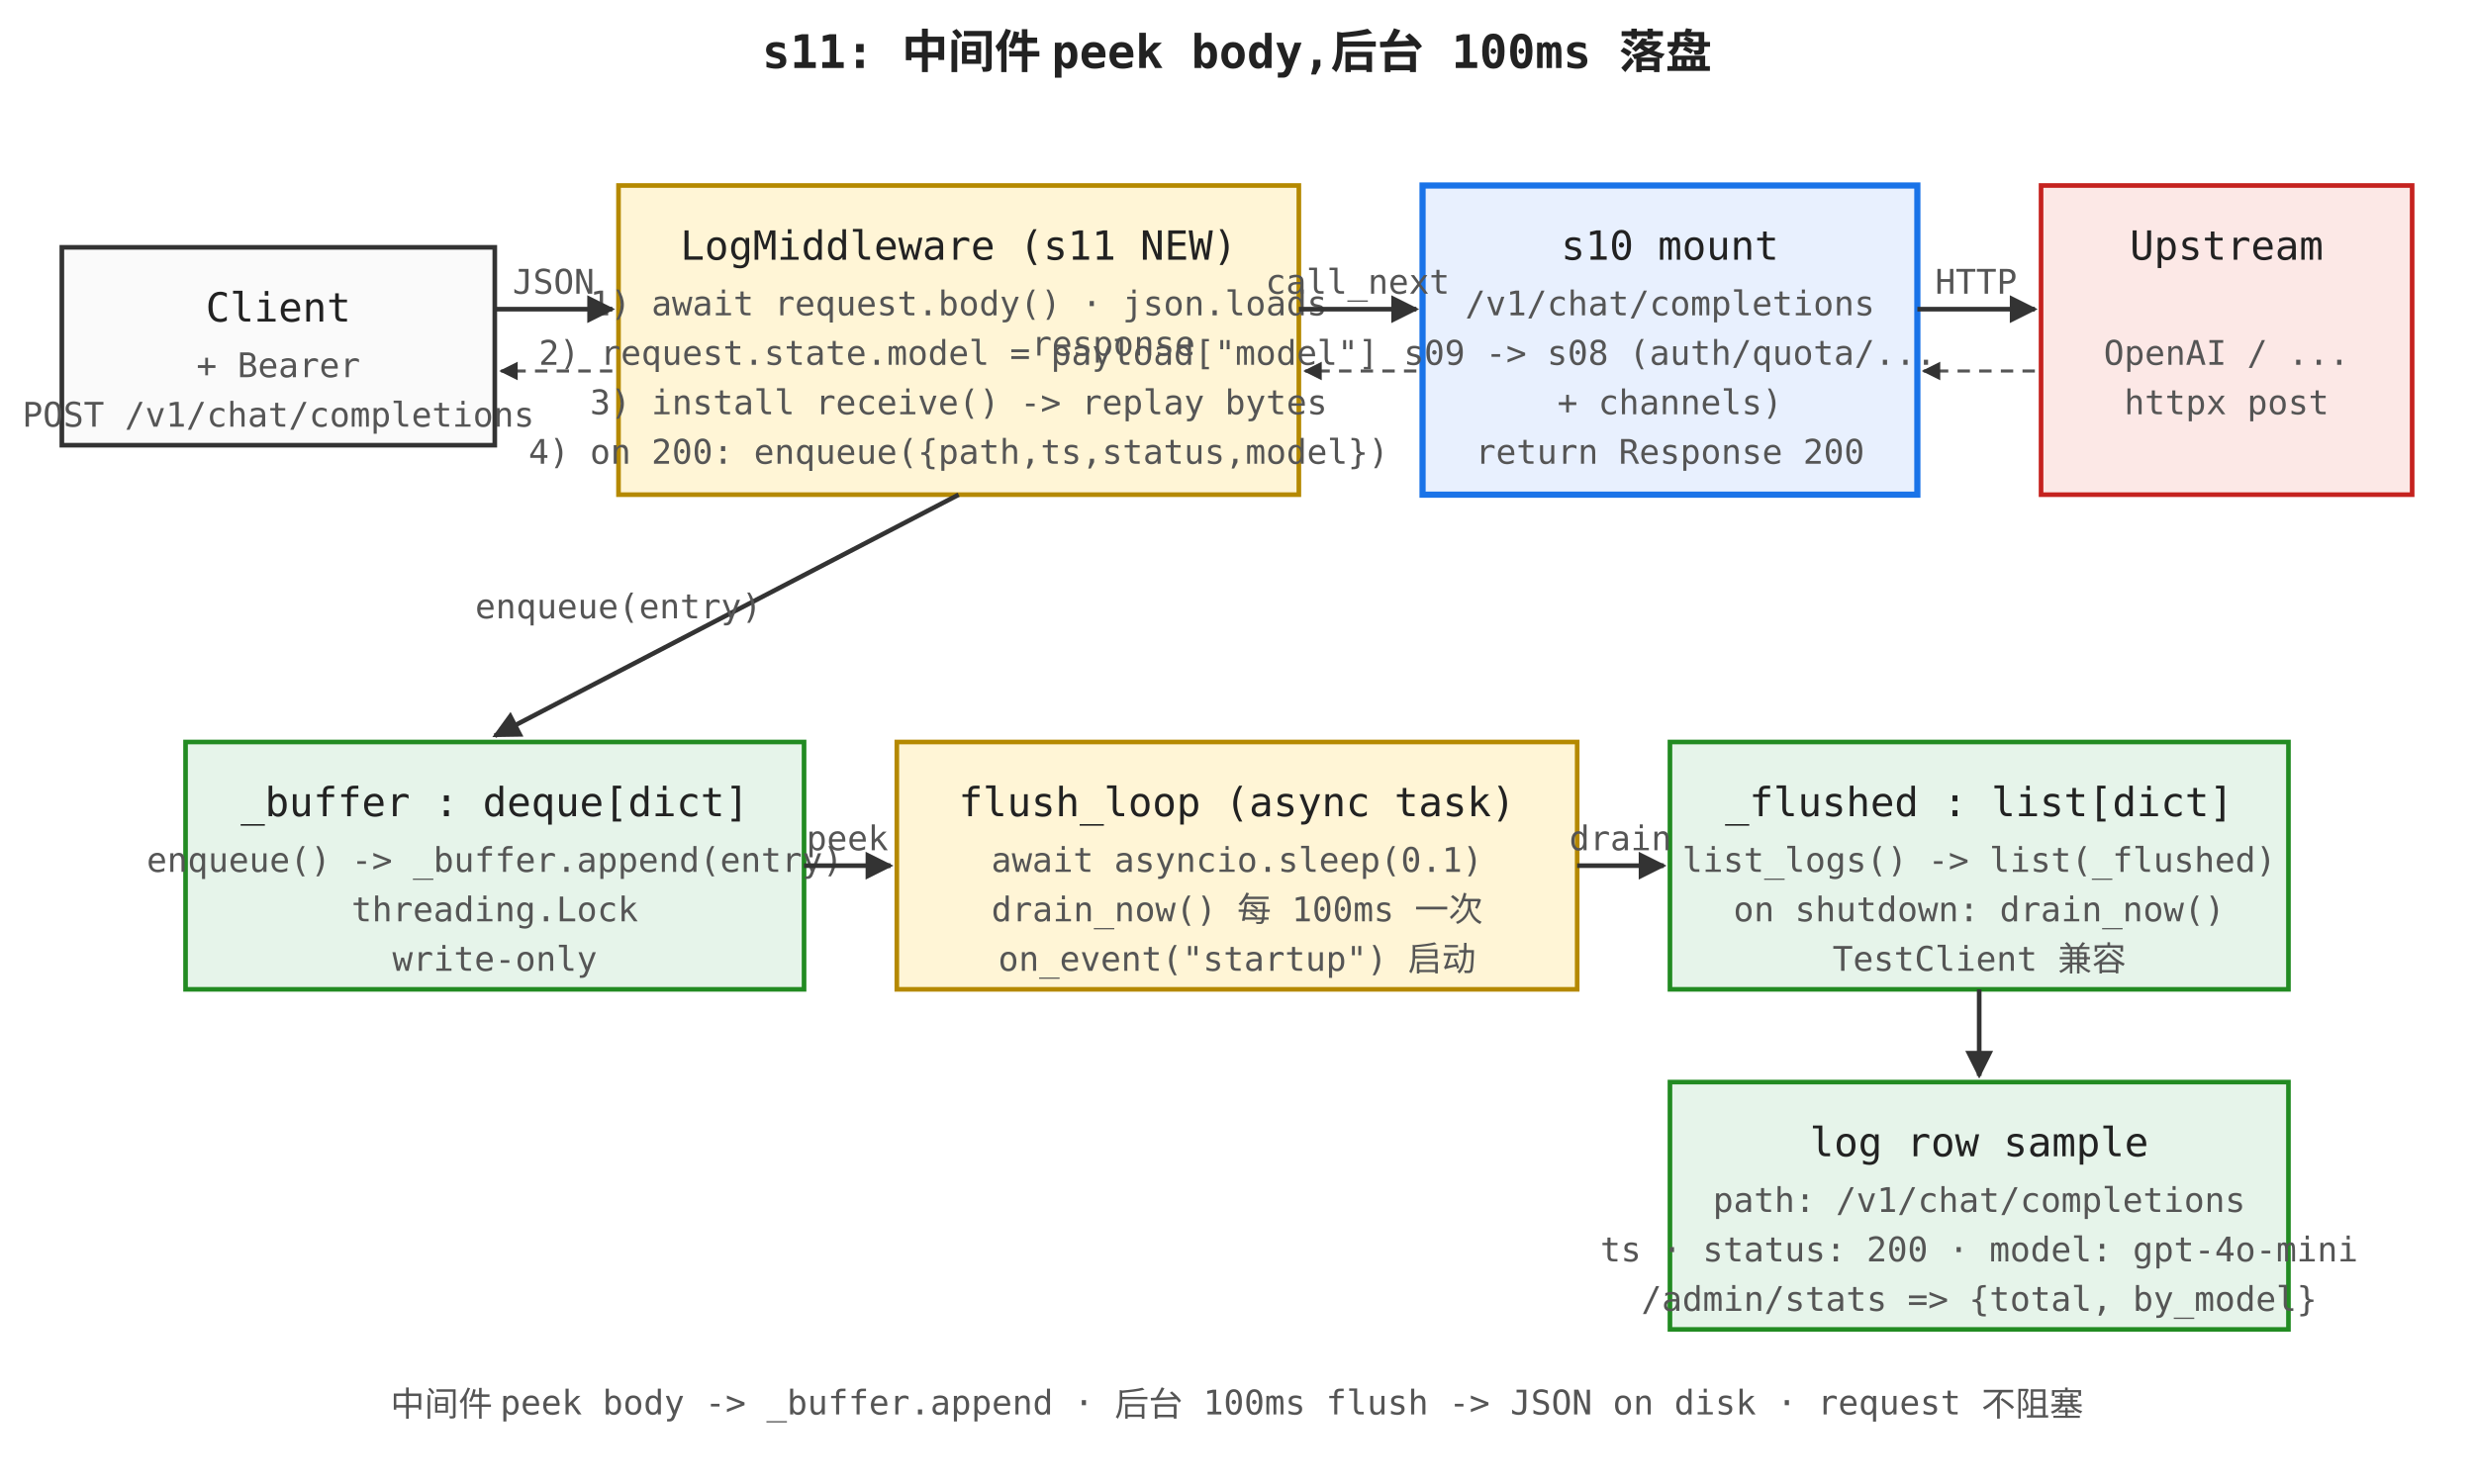
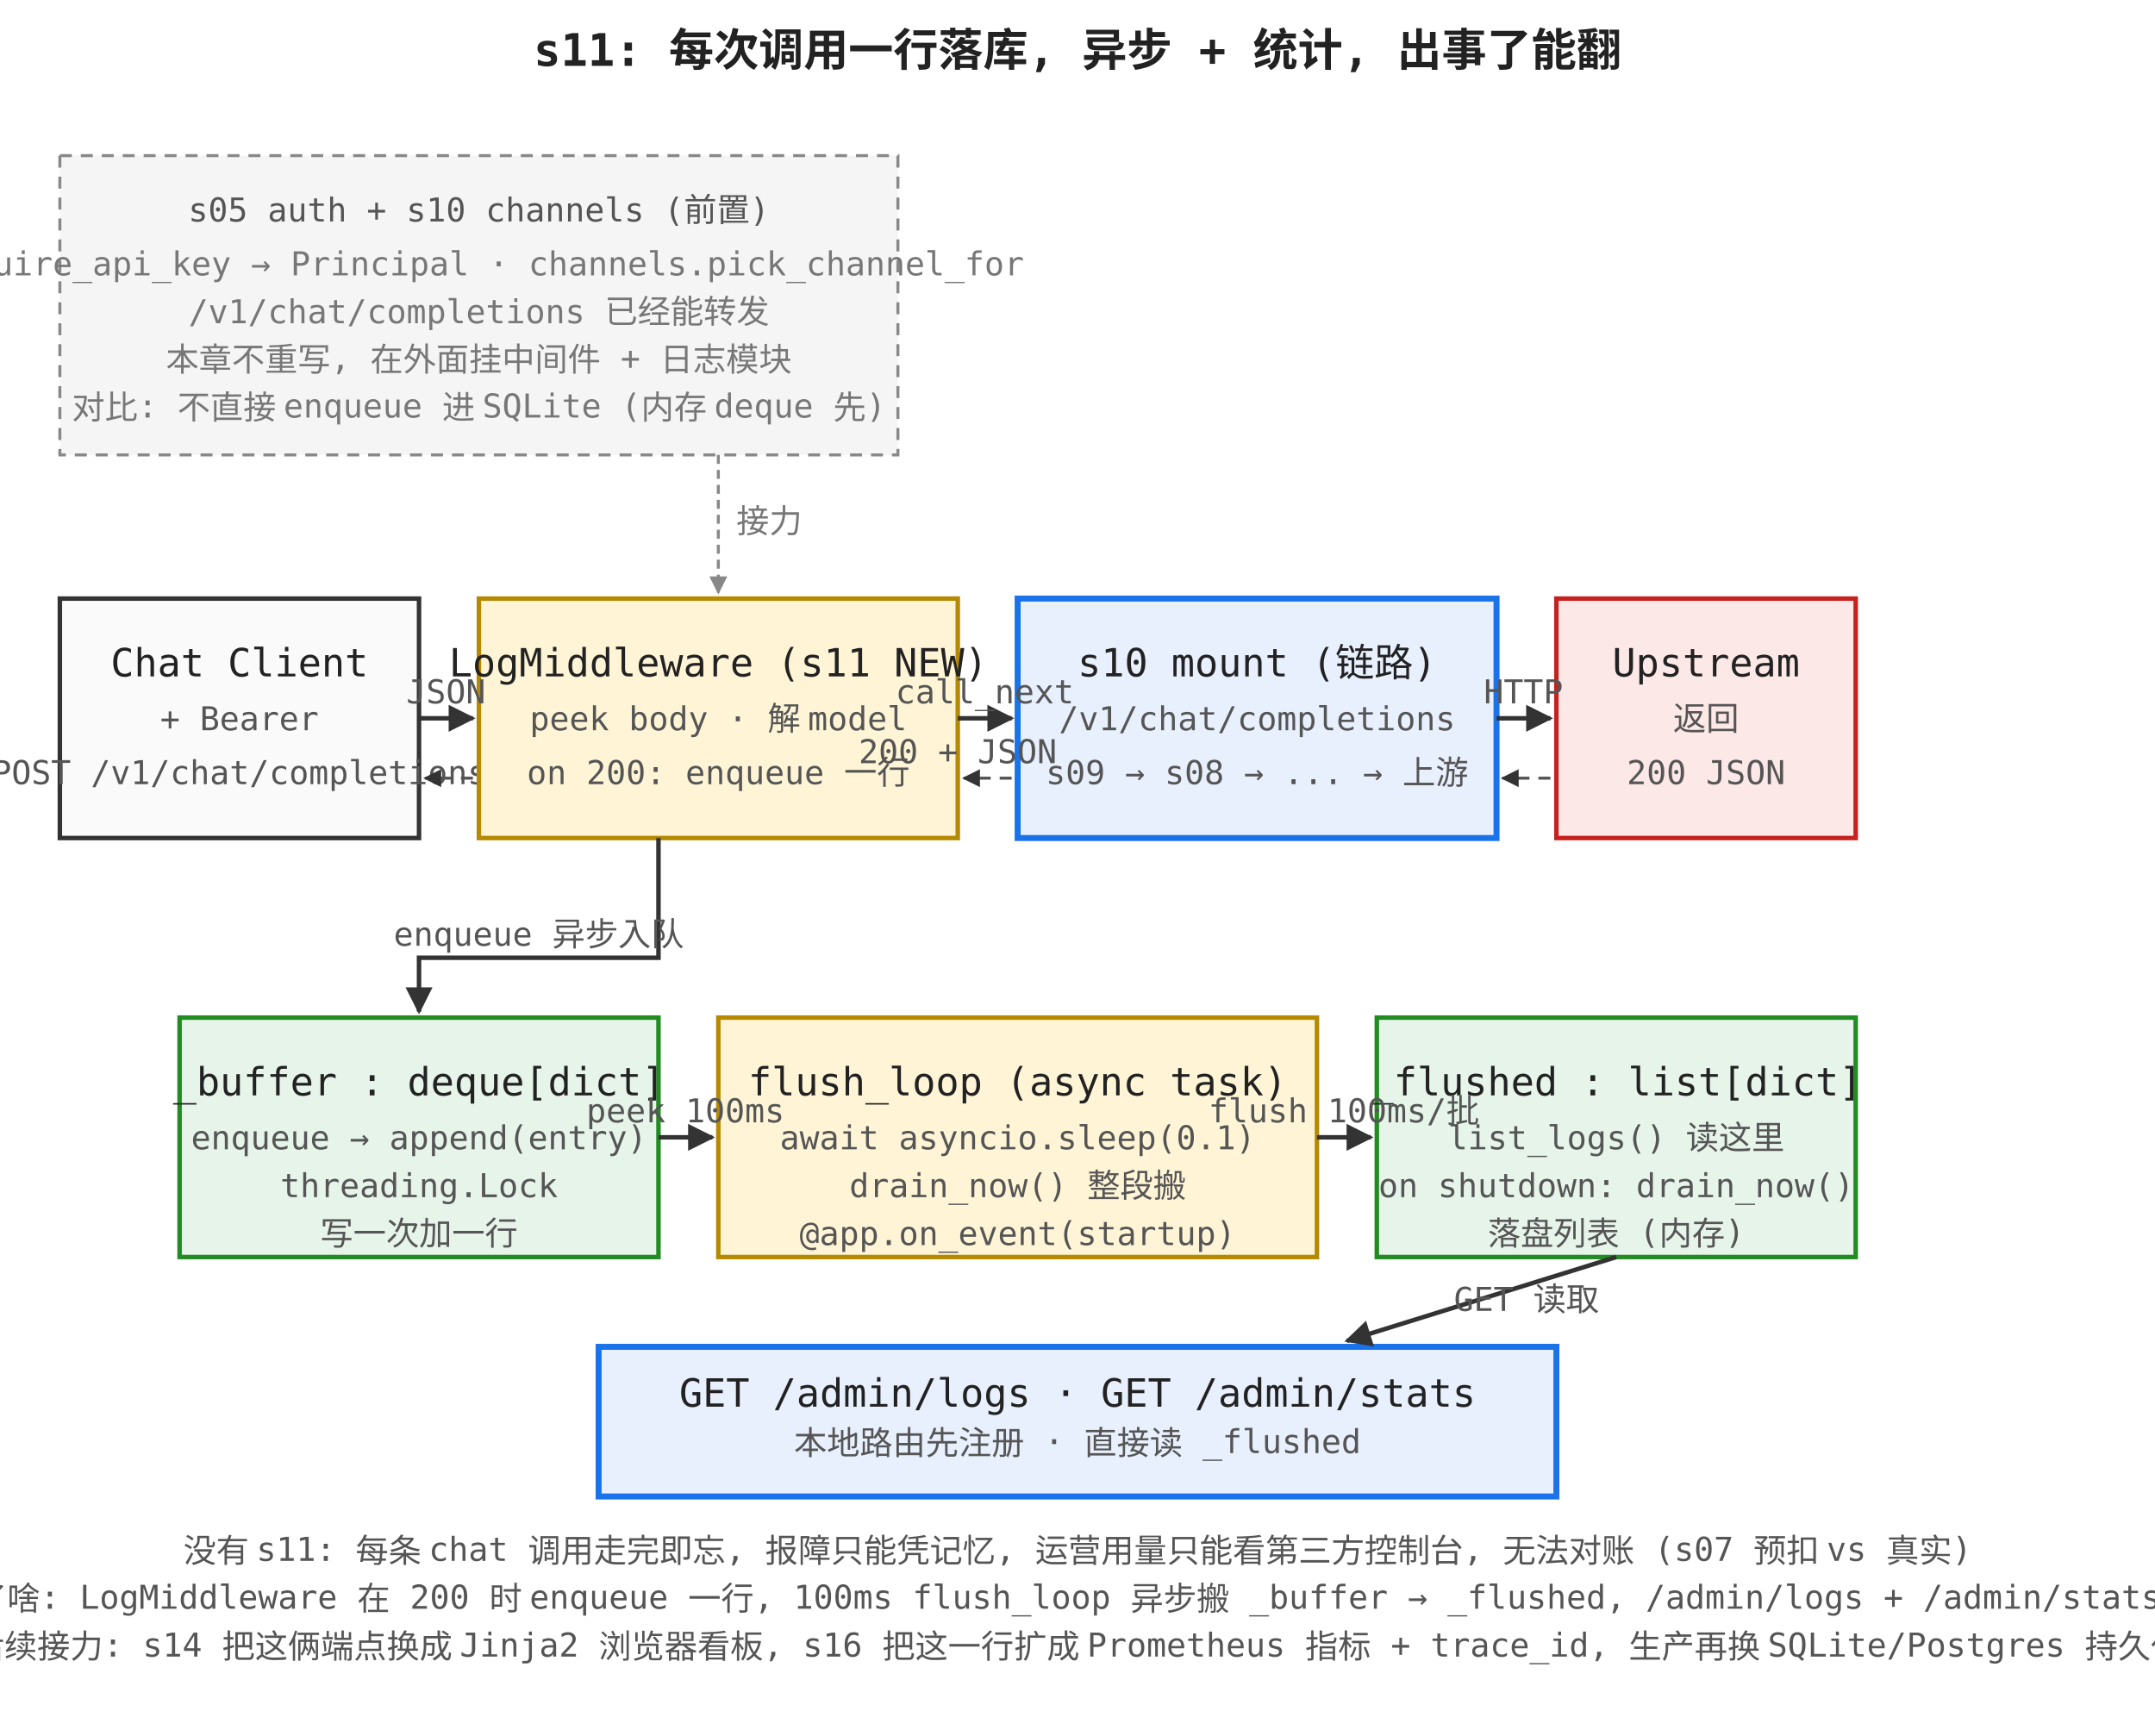
- <svg xmlns="http://www.w3.org/2000/svg" viewBox="0 0 800 480" font-family="monospace">
+ <svg xmlns="http://www.w3.org/2000/svg" viewBox="0 0 720 580" font-family="monospace">
  <style>
    .client     { fill: #fafafa; stroke: #333;    stroke-width: 1.5; }
    .gateway    { fill: #e8f0fe; stroke: #1a73e8; stroke-width: 2;   }
    .middleware { fill: #fff5d6; stroke: #b58900; stroke-width: 1.5; }
    .storage    { fill: #e6f4ea; stroke: #228b22; stroke-width: 1.5; }
    .upstream   { fill: #fce8e6; stroke: #c5221f; stroke-width: 1.5; }
+     .reference  { fill: #f5f5f5; stroke: #888;    stroke-width: 1; stroke-dasharray: 4 3; }
    .title      { font-size: 15px; font-weight: bold; fill: #222; }
    .label      { font-size: 13px; fill: #222; }
    .small      { font-size: 11px; fill: #555; }
+     .refsmall   { font-size: 11px; fill: #777; }
    .arrow      { stroke: #333; stroke-width: 1.5; fill: none; marker-end: url(#arrow); }
    .arrowR     { stroke: #555; stroke-width: 1;   fill: none; marker-end: url(#arrow); stroke-dasharray: 4 3; }
+     .arrowRef   { stroke: #888; stroke-width: 1;   fill: none; marker-end: url(#arrowRef); stroke-dasharray: 3 2; }
  </style>
  <defs>
    <marker id="arrow" viewBox="0 0 10 10" refX="9" refY="5" markerWidth="6" markerHeight="6" orient="auto">
      <path d="M0,0 L10,5 L0,10 z" fill="#333" />
    </marker>
+     <marker id="arrowRef" viewBox="0 0 10 10" refX="9" refY="5" markerWidth="6" markerHeight="6" orient="auto">
+       <path d="M0,0 L10,5 L0,10 z" fill="#888" />
+     </marker>
  </defs>
-   <text x="400" y="22" text-anchor="middle" class="title">s11: 中间件 peek body,后台 100ms 落盘</text>
-   <rect class="client" x="20" y="80" width="140" height="64" />
-   <text x="90" y="104" text-anchor="middle" class="label">Client</text>
-   <text x="90" y="122" text-anchor="middle" class="small">+ Bearer</text>
-   <text x="90" y="138" text-anchor="middle" class="small">POST /v1/chat/completions</text>
-   <rect class="middleware" x="200" y="60" width="220" height="100" />
-   <text x="310" y="84" text-anchor="middle" class="label">LogMiddleware (s11 NEW)</text>
-   <text x="310" y="102" text-anchor="middle" class="small">1) await request.body() · json.loads</text>
-   <text x="310" y="118" text-anchor="middle" class="small">2) request.state.model = payload["model"]</text>
-   <text x="310" y="134" text-anchor="middle" class="small">3) install receive() -&gt; replay bytes</text>
-   <text x="310" y="150" text-anchor="middle" class="small">4) on 200: enqueue({path,ts,status,model})</text>
-   <rect class="gateway" x="460" y="60" width="160" height="100" />
-   <text x="540" y="84" text-anchor="middle" class="label">s10 mount</text>
-   <text x="540" y="102" text-anchor="middle" class="small">/v1/chat/completions</text>
-   <text x="540" y="118" text-anchor="middle" class="small">s09 -&gt; s08 (auth/quota/...</text>
-   <text x="540" y="134" text-anchor="middle" class="small">+ channels)</text>
-   <text x="540" y="150" text-anchor="middle" class="small">return Response 200</text>
-   <rect class="upstream" x="660" y="60" width="120" height="100" />
-   <text x="720" y="84" text-anchor="middle" class="label">Upstream</text>
-   <text x="720" y="118" text-anchor="middle" class="small">OpenAI / ...</text>
-   <text x="720" y="134" text-anchor="middle" class="small">httpx post</text>
-   <line class="arrow" x1="160" y1="100" x2="198" y2="100" />
-   <text x="179" y="95" text-anchor="middle" class="small">JSON</text>
-   <line class="arrow" x1="420" y1="100" x2="458" y2="100" />
-   <text x="439" y="95" text-anchor="middle" class="small">call_next</text>
-   <line class="arrow" x1="620" y1="100" x2="658" y2="100" />
-   <text x="639" y="95" text-anchor="middle" class="small">HTTP</text>
-   <line class="arrowR" x1="658" y1="120" x2="622" y2="120" />
-   <line class="arrowR" x1="458" y1="120" x2="422" y2="120" />
-   <line class="arrowR" x1="198" y1="120" x2="162" y2="120" />
-   <text x="360" y="115" text-anchor="middle" class="small">response</text>
-   <rect class="storage" x="60" y="240" width="200" height="80" />
-   <text x="160" y="264" text-anchor="middle" class="label">_buffer : deque[dict]</text>
-   <text x="160" y="282" text-anchor="middle" class="small">enqueue() -&gt; _buffer.append(entry)</text>
-   <text x="160" y="298" text-anchor="middle" class="small">threading.Lock</text>
-   <text x="160" y="314" text-anchor="middle" class="small">write-only</text>
-   <rect class="middleware" x="290" y="240" width="220" height="80" />
-   <text x="400" y="264" text-anchor="middle" class="label">flush_loop (async task)</text>
-   <text x="400" y="282" text-anchor="middle" class="small">await asyncio.sleep(0.1)</text>
-   <text x="400" y="298" text-anchor="middle" class="small">drain_now() 每 100ms 一次</text>
-   <text x="400" y="314" text-anchor="middle" class="small">on_event("startup") 启动</text>
-   <rect class="storage" x="540" y="240" width="200" height="80" />
-   <text x="640" y="264" text-anchor="middle" class="label">_flushed : list[dict]</text>
-   <text x="640" y="282" text-anchor="middle" class="small">list_logs() -&gt; list(_flushed)</text>
-   <text x="640" y="298" text-anchor="middle" class="small">on shutdown: drain_now()</text>
-   <text x="640" y="314" text-anchor="middle" class="small">TestClient 兼容</text>
-   <line class="arrow" x1="310" y1="160" x2="160" y2="238" />
-   <text x="200" y="200" text-anchor="middle" class="small" fill="#228b22">enqueue(entry)</text>
-   <line class="arrow" x1="260" y1="280" x2="288" y2="280" />
-   <text x="274" y="275" text-anchor="middle" class="small">peek</text>
-   <line class="arrow" x1="510" y1="280" x2="538" y2="280" />
-   <text x="524" y="275" text-anchor="middle" class="small">drain</text>
-   <rect class="storage" x="540" y="350" width="200" height="80" />
-   <text x="640" y="374" text-anchor="middle" class="label">log row sample</text>
-   <text x="640" y="392" text-anchor="middle" class="small">path: /v1/chat/completions</text>
-   <text x="640" y="408" text-anchor="middle" class="small">ts · status: 200 · model: gpt-4o-mini</text>
-   <text x="640" y="424" text-anchor="middle" class="small">/admin/stats =&gt; {total, by_model}</text>
-   <line class="arrow" x1="640" y1="320" x2="640" y2="348" />
-   <text x="400" y="458" text-anchor="middle" class="small">中间件 peek body -&gt; _buffer.append · 后台 100ms flush -&gt; JSON on disk · request 不阻塞</text>
+   <text x="360" y="22" text-anchor="middle" class="title">s11: 每次调用一行落库, 异步 + 统计, 出事了能翻</text>
+   <rect class="reference" x="20" y="52" width="280" height="100" />
+   <text x="160" y="74" text-anchor="middle" class="small" fill="#555">s05 auth + s10 channels (前置)</text>
+   <text x="160" y="92" text-anchor="middle" class="refsmall">require_api_key → Principal · channels.pick_channel_for</text>
+   <text x="160" y="108" text-anchor="middle" class="refsmall">/v1/chat/completions 已经能转发</text>
+   <text x="160" y="124" text-anchor="middle" class="refsmall">本章不重写, 在外面挂中间件 + 日志模块</text>
+   <text x="160" y="140" text-anchor="middle" class="refsmall">对比: 不直接 enqueue 进 SQLite (内存 deque 先)</text>
+   <rect class="client" x="20" y="200" width="120" height="80" />
+   <text x="80" y="226" text-anchor="middle" class="label">Chat Client</text>
+   <text x="80" y="244" text-anchor="middle" class="small">+ Bearer</text>
+   <text x="80" y="262" text-anchor="middle" class="small">POST /v1/chat/completions</text>
+   <rect class="middleware" x="160" y="200" width="160" height="80" />
+   <text x="240" y="226" text-anchor="middle" class="label">LogMiddleware (s11 NEW)</text>
+   <text x="240" y="244" text-anchor="middle" class="small">peek body · 解 model</text>
+   <text x="240" y="262" text-anchor="middle" class="small">on 200: enqueue 一行</text>
+   <rect class="gateway" x="340" y="200" width="160" height="80" />
+   <text x="420" y="226" text-anchor="middle" class="label">s10 mount (链路)</text>
+   <text x="420" y="244" text-anchor="middle" class="small">/v1/chat/completions</text>
+   <text x="420" y="262" text-anchor="middle" class="small">s09 → s08 → ... → 上游</text>
+   <rect class="upstream" x="520" y="200" width="100" height="80" />
+   <text x="570" y="226" text-anchor="middle" class="label">Upstream</text>
+   <text x="570" y="244" text-anchor="middle" class="small">返回</text>
+   <text x="570" y="262" text-anchor="middle" class="small">200 JSON</text>
+   <line class="arrow" x1="140" y1="240" x2="158" y2="240" />
+   <text x="149" y="235" text-anchor="middle" class="small">JSON</text>
+   <line class="arrow" x1="320" y1="240" x2="338" y2="240" />
+   <text x="329" y="235" text-anchor="middle" class="small">call_next</text>
+   <line class="arrow" x1="500" y1="240" x2="518" y2="240" />
+   <text x="509" y="235" text-anchor="middle" class="small">HTTP</text>
+   <line class="arrowR" x1="518" y1="260" x2="502" y2="260" />
+   <line class="arrowR" x1="338" y1="260" x2="322" y2="260" />
+   <line class="arrowR" x1="158" y1="260" x2="142" y2="260" />
+   <text x="320" y="255" text-anchor="middle" class="small">200 + JSON</text>
+   <rect class="storage" x="60" y="340" width="160" height="80" />
+   <text x="140" y="366" text-anchor="middle" class="label">_buffer : deque[dict]</text>
+   <text x="140" y="384" text-anchor="middle" class="small">enqueue → append(entry)</text>
+   <text x="140" y="400" text-anchor="middle" class="small">threading.Lock</text>
+   <text x="140" y="416" text-anchor="middle" class="small">写一次加一行</text>
+   <rect class="middleware" x="240" y="340" width="200" height="80" />
+   <text x="340" y="366" text-anchor="middle" class="label">flush_loop (async task)</text>
+   <text x="340" y="384" text-anchor="middle" class="small">await asyncio.sleep(0.1)</text>
+   <text x="340" y="400" text-anchor="middle" class="small">drain_now() 整段搬</text>
+   <text x="340" y="416" text-anchor="middle" class="small">@app.on_event(startup)</text>
+   <rect class="storage" x="460" y="340" width="160" height="80" />
+   <text x="540" y="366" text-anchor="middle" class="label">_flushed : list[dict]</text>
+   <text x="540" y="384" text-anchor="middle" class="small">list_logs() 读这里</text>
+   <text x="540" y="400" text-anchor="middle" class="small">on shutdown: drain_now()</text>
+   <text x="540" y="416" text-anchor="middle" class="small">落盘列表 (内存)</text>
+   <polyline class="arrow" points="220,280 220,320 140,320 140,338" stroke="#228b22" />
+   <text x="180" y="316" text-anchor="middle" class="small" fill="#228b22">enqueue 异步入队</text>
+   <line class="arrow" x1="220" y1="380" x2="238" y2="380" />
+   <text x="229" y="375" text-anchor="middle" class="small">peek 100ms</text>
+   <line class="arrow" x1="440" y1="380" x2="458" y2="380" />
+   <text x="449" y="375" text-anchor="middle" class="small">flush 100ms/批</text>
+   <rect class="gateway" x="200" y="450" width="320" height="50" />
+   <text x="360" y="470" text-anchor="middle" class="label">GET /admin/logs · GET /admin/stats</text>
+   <text x="360" y="486" text-anchor="middle" class="small">本地路由先注册 · 直接读 _flushed</text>
+   <line class="arrow" x1="540" y1="420" x2="450" y2="448" stroke="#1a73e8" />
+   <text x="510" y="438" text-anchor="middle" class="small" fill="#1a73e8">GET 读取</text>
+   <line class="arrowRef" x1="240" y1="152" x2="240" y2="198" />
+   <text x="246" y="178" text-anchor="start" class="refsmall">接力</text>
+   <text x="360" y="522" text-anchor="middle" class="small">没有 s11: 每条 chat 调用走完即忘, 报障只能凭记忆, 运营用量只能看第三方控制台, 无法对账 (s07 预扣 vs 真实)</text>
+   <text x="360" y="538" text-anchor="middle" class="small">本章做了啥: LogMiddleware 在 200 时 enqueue 一行, 100ms flush_loop 异步搬 _buffer → _flushed, /admin/logs + /admin/stats 实时读</text>
+   <text x="360" y="554" text-anchor="middle" class="small">后续接力: s14 把这俩端点换成 Jinja2 浏览器看板, s16 把这一行扩成 Prometheus 指标 + trace_id, 生产再换 SQLite/Postgres 持久化</text>
</svg>
